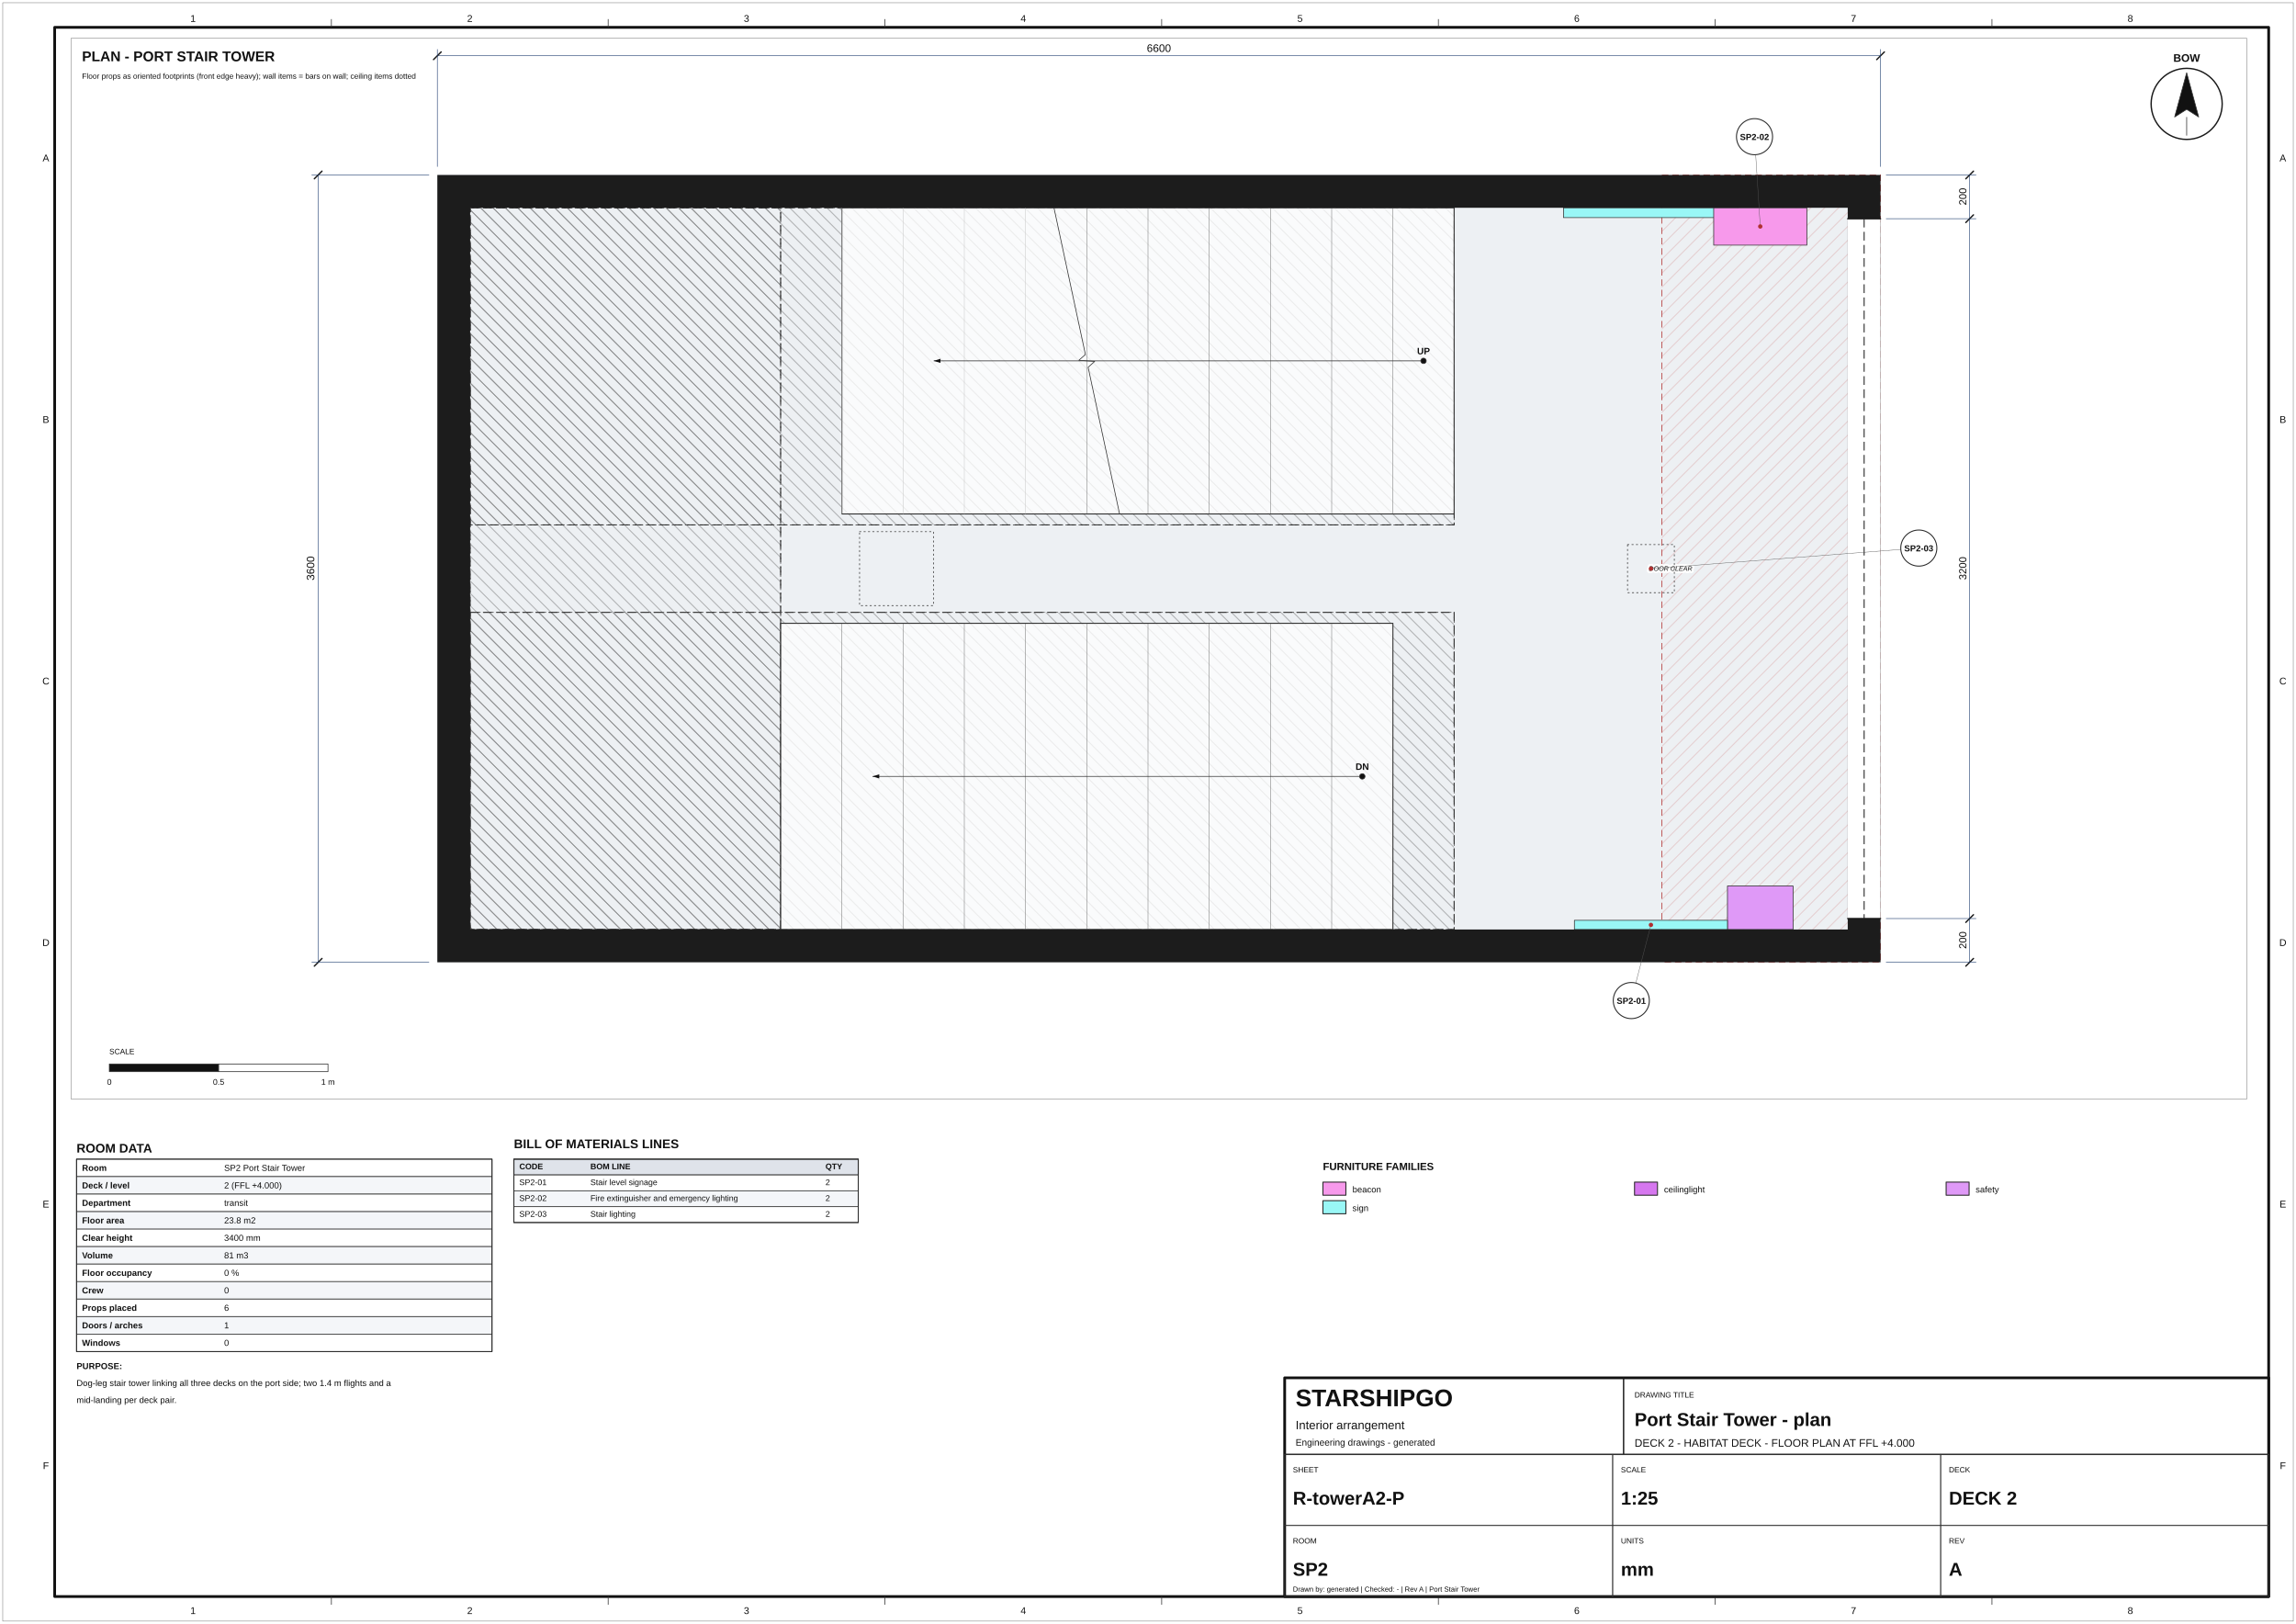
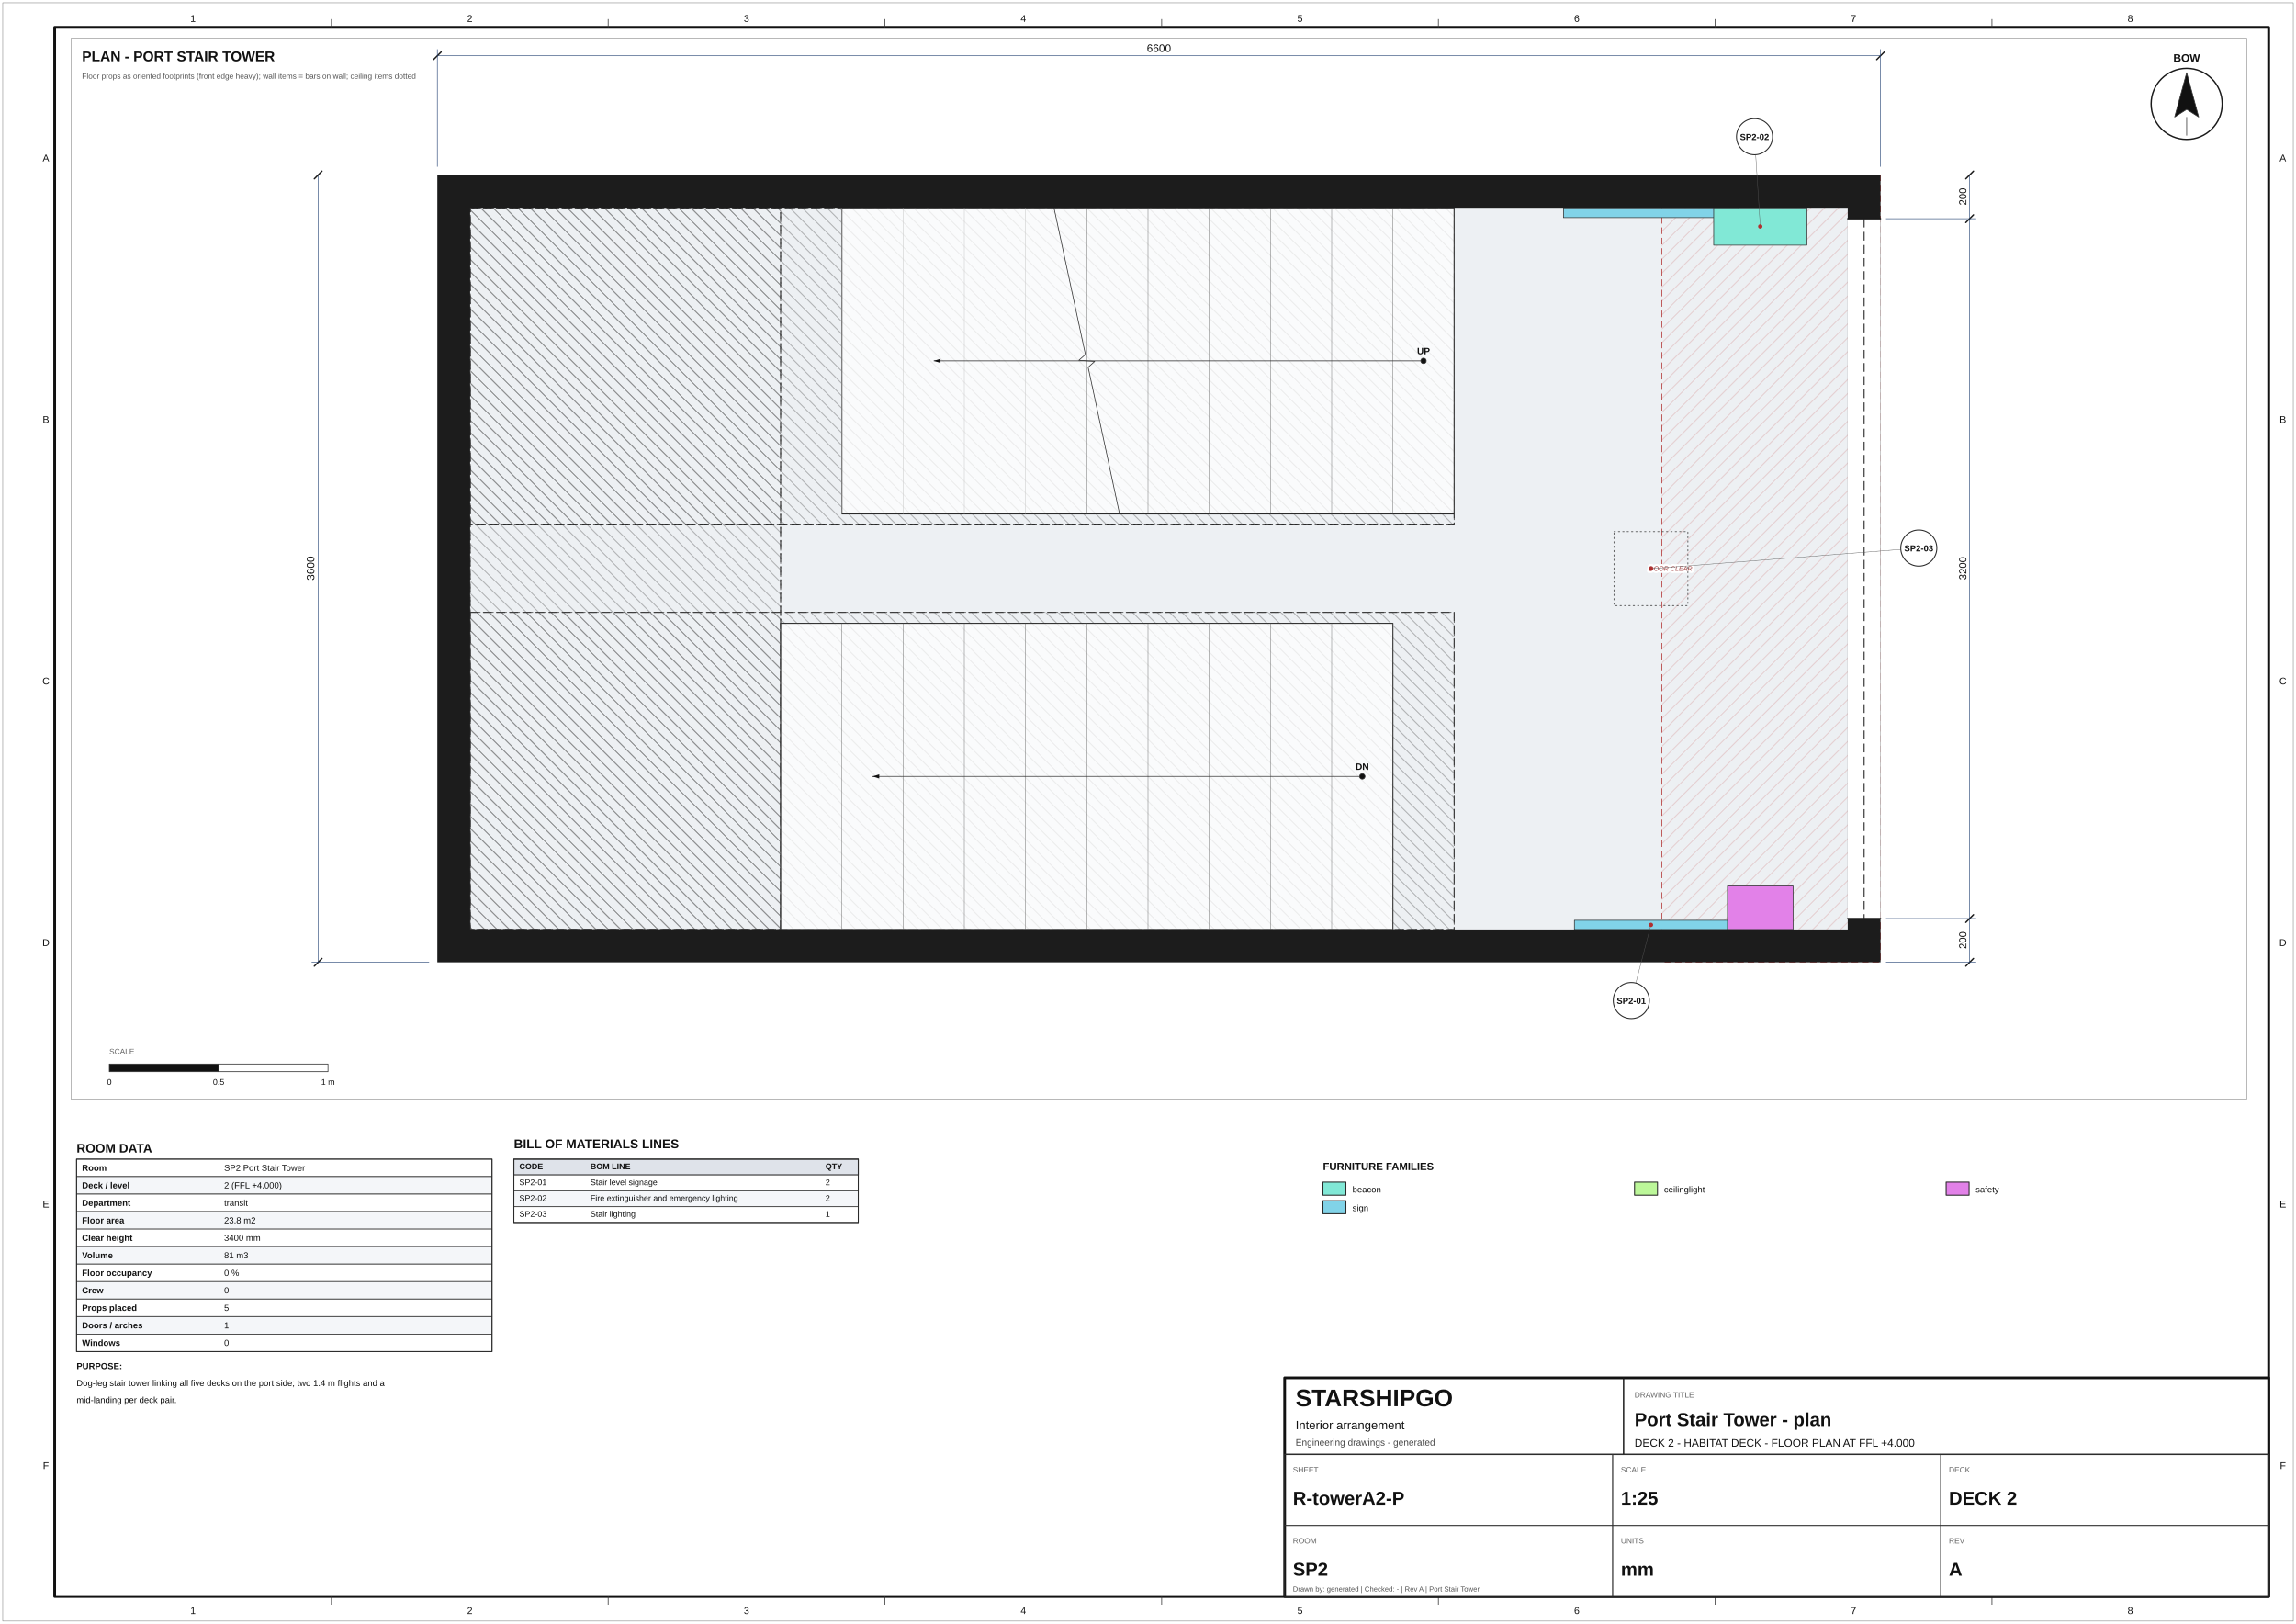
<svg xmlns="http://www.w3.org/2000/svg" width="420mm" height="297mm" viewBox="0 0 420 297">
  <style>
.t{font-family:Arial, Helvetica, 'DejaVu Sans', sans-serif;fill:#111}
.b{font-weight:bold}.i{font-style:italic}
.h{stroke:#111;stroke-width:.5;stroke-linejoin:round;stroke-linecap:round}
.m{stroke:#1a1a1a;stroke-width:.25;stroke-linejoin:round;stroke-linecap:round}
.n{stroke:#2a2a2a;stroke-width:.18;stroke-linejoin:round}
.f{stroke:#333;stroke-width:.13;stroke-linejoin:round}
.x{stroke:#555;stroke-width:.07}
.g{stroke:#9a9a9a;stroke-width:.1}
.gg{stroke:#c4c4c4;stroke-width:.08}
.d{stroke:#1d3c6e;stroke-width:.1}
.dsh{stroke:#222;stroke-width:.18;stroke-dasharray:1.6 .8}
.dot{stroke:#444;stroke-width:.14;stroke-dasharray:.25 .55;stroke-linecap:round}
.hid{stroke:#777;stroke-width:.12;stroke-dasharray:1 .7}
.cl{stroke:#b03030;stroke-width:.12;stroke-dasharray:5 1 1 1}
.cut{stroke:#b03030;stroke-width:.35;stroke-dasharray:6 1.2 1.2 1.2}
.red{stroke:#b03030;stroke-width:.13;stroke-dasharray:1.2 .7}
.none{stroke:none}
.halo{paint-order:stroke;stroke:#fff;stroke-width:.8;stroke-linejoin:round}
</style>
  <defs>
    <pattern id="hSlab" width="1.4" height="1.4" patternUnits="userSpaceOnUse" patternTransform="rotate(45)">
      <rect width="1.4" height="1.4" fill="#ececec" />
      <line x1="0" y1="0" x2="0" y2="1.4" stroke="#222" stroke-width=".13" />
    </pattern>
    <pattern id="hHull" width="1" height="1" patternUnits="userSpaceOnUse" patternTransform="rotate(45)">
      <rect width="1" height="1" fill="#c9d0da" />
      <line x1="0" y1="0" x2="0" y2="1" stroke="#111" stroke-width=".2" />
      <line x1="0" y1="0" x2="1" y2="0" stroke="#111" stroke-width=".1" />
    </pattern>
    <pattern id="hHole" width="1.6" height="1.6" patternUnits="userSpaceOnUse" patternTransform="rotate(-45)">
      <line x1="0" y1="0" x2="0" y2="1.6" stroke="#444" stroke-width=".12" />
    </pattern>
    <pattern id="hZone" width="1.8" height="1.8" patternUnits="userSpaceOnUse" patternTransform="rotate(45)">
      <line x1="0" y1="0" x2="0" y2="1.8" stroke="#d08080" stroke-width=".1" />
    </pattern>
    <pattern id="hPlen" width="1.6" height="1.6" patternUnits="userSpaceOnUse">
      <circle cx=".4" cy=".4" r=".12" fill="#888" />
      <circle cx="1.2" cy="1.2" r=".12" fill="#888" />
    </pattern>
    <pattern id="hGlass" width="2" height="2" patternUnits="userSpaceOnUse" patternTransform="rotate(45)">
      <rect width="2" height="2" fill="#d6ecf7" />
      <line x1="0" y1="0" x2="0" y2="2" stroke="#5a9abb" stroke-width=".08" />
    </pattern>
    <pattern id="hFloor" width="1.2" height="1.2" patternUnits="userSpaceOnUse" patternTransform="rotate(-45)">
      <rect width="1.2" height="1.2" fill="#f2f2f2" />
      <line x1="0" y1="0" x2="0" y2="1.2" stroke="#555" stroke-width=".1" />
    </pattern>
  </defs>
  <rect x="0" y="0" width="420" height="297" fill="#ffffff" />
  <rect x="13" y="7" width="398" height="194" class="x" fill="none" />
  <polygon points="80,32 344,32 344,176 80,176" class="none" fill="#edf0f3" />
  <polygon points="304,32 344,32 344,176 304,176" class="red" fill="url(#hZone)" />
-   <text x="305.6" y="104.4" font-size="1.2" class="t i halo" text-anchor="middle" fill="#a04040">DOOR CLEAR</text>
+   <text x="305.6" y="104.4" font-size="1.2" class="t i halo" text-anchor="middle" style="fill:#a04040">DOOR CLEAR</text>
  <polygon points="86,38 266,38 266,96 86,96" class="dsh" fill="url(#hHole)" />
  <polygon points="86,112 266,112 266,170 86,170" class="dsh" fill="url(#hHole)" />
  <polygon points="86,38 142.8,38 142.8,170 86,170" class="dsh" fill="url(#hHole)" />
  <polygon points="86,38 266,38 266,96 86,96" class="dot" fill="none" />
  <polygon points="86,112 266,112 266,170 86,170" class="dot" fill="none" />
  <polygon points="86,38 142.8,38 142.8,170 86,170" class="dot" fill="none" />
-   <polygon points="328,170 316,170 316,162.04 328,162.04" class="f" fill="#df99f7" />
-   <polygon points="286,38 318,38 318,39.8 286,39.8" class="f" fill="#99f7f6" />
-   <polygon points="316,170 288,170 288,168.32 316,168.32" class="f" fill="#99f7f6" />
-   <polygon points="313.48,38 330.52,38 330.52,44.84 313.48,44.84" class="f" fill="#f799eb" />
-   <polygon points="297.72,99.6 306.28,99.6 306.28,108.4 297.72,108.4" class="dot" fill="none" />
-   <polygon points="157.24,97.24 170.76,97.24 170.76,110.76 157.24,110.76" class="dot" fill="none" />
+   <polygon points="328,170 316,170 316,162.04 328,162.04" class="f" fill="#e281e8" />
+   <polygon points="286,38 318,38 318,39.8 286,39.8" class="f" fill="#81d3e8" />
+   <polygon points="316,170 288,170 288,168.32 316,168.32" class="f" fill="#81d3e8" />
+   <polygon points="313.48,38 330.52,38 330.52,44.84 313.48,44.84" class="f" fill="#81e8d6" />
+   <polygon points="295.24,97.24 308.76,97.24 308.76,110.76 295.24,110.76" class="dot" fill="none" />
  <polygon points="266,38 154,38 154,94 266,94" class="hid" fill="none" />
  <polygon points="142.8,114 254.8,114 254.8,170 142.8,170" class="hid" fill="none" />
-   <polygon points="934,38 1046,38 1046,94 934,94" class="hid" fill="none" />
-   <polygon points="1057.2,114 945.2,114 945.2,170 1057.2,170" class="hid" fill="none" />
  <polygon points="142.8,114 254.8,114 254.8,170 142.8,170" class="n" fill="#ffffff" fill-opacity="0.75" />
  <line x1="142.8" y1="114" x2="142.8" y2="170" class="x" />
  <line x1="154" y1="114" x2="154" y2="170" class="x" />
  <line x1="165.2" y1="114" x2="165.2" y2="170" class="x" />
  <line x1="176.4" y1="114" x2="176.4" y2="170" class="x" />
  <line x1="187.6" y1="114" x2="187.6" y2="170" class="x" />
  <line x1="198.8" y1="114" x2="198.8" y2="170" class="x" />
  <line x1="210" y1="114" x2="210" y2="170" class="x" />
  <line x1="221.2" y1="114" x2="221.2" y2="170" class="x" />
  <line x1="232.4" y1="114" x2="232.4" y2="170" class="x" />
  <line x1="243.6" y1="114" x2="243.6" y2="170" class="x" />
  <line x1="254.8" y1="114" x2="254.8" y2="170" class="x" />
  <line x1="249.2" y1="142" x2="159.6" y2="142" class="f" />
  <polygon points="159.6,142 160.84,141.62 160.84,142.38" class="none" fill="#111" />
  <text x="249.2" y="140.8" font-size="1.7" class="t b" text-anchor="middle">DN</text>
  <circle cx="249.2" cy="142" r="0.5" class="f" fill="#111" />
  <polygon points="266,38 154,38 154,94 266,94" class="n" fill="#ffffff" fill-opacity="0.75" />
  <line x1="266" y1="38" x2="266" y2="94" class="x" />
  <line x1="254.8" y1="38" x2="254.8" y2="94" class="x" />
  <line x1="243.6" y1="38" x2="243.6" y2="94" class="x" />
  <line x1="232.4" y1="38" x2="232.4" y2="94" class="x" />
  <line x1="221.2" y1="38" x2="221.2" y2="94" class="x" />
  <line x1="210" y1="38" x2="210" y2="94" class="x" />
  <line x1="198.8" y1="38" x2="198.8" y2="94" class="x" />
  <line x1="187.6" y1="38" x2="187.6" y2="94" class="gg" />
  <line x1="176.4" y1="38" x2="176.4" y2="94" class="gg" />
  <line x1="165.2" y1="38" x2="165.2" y2="94" class="gg" />
  <line x1="154" y1="38" x2="154" y2="94" class="gg" />
  <polyline points="192.8,38 198.55,64.83 197.35,65.9 200.25,66.1 199.05,67.17 204.8,94" class="f" fill="none" />
  <line x1="260.4" y1="66" x2="170.8" y2="66" class="f" />
  <polygon points="170.8,66 172.04,65.62 172.04,66.38" class="none" fill="#111" />
  <text x="260.4" y="64.8" font-size="1.7" class="t b" text-anchor="middle">UP</text>
  <circle cx="260.4" cy="66" r="0.5" class="f" fill="#111" />
-   <polygon points="1057.2,114 945.2,114 945.2,170 1057.2,170" class="n" fill="#ffffff" fill-opacity="0.75" />
-   <line x1="1057.2" y1="114" x2="1057.2" y2="170" class="x" />
-   <line x1="1046" y1="114" x2="1046" y2="170" class="x" />
-   <line x1="1034.8" y1="114" x2="1034.8" y2="170" class="x" />
-   <line x1="1023.6" y1="114" x2="1023.6" y2="170" class="x" />
-   <line x1="1012.4" y1="114" x2="1012.4" y2="170" class="x" />
-   <line x1="1001.2" y1="114" x2="1001.2" y2="170" class="x" />
-   <line x1="990" y1="114" x2="990" y2="170" class="x" />
-   <line x1="978.8" y1="114" x2="978.8" y2="170" class="x" />
-   <line x1="967.6" y1="114" x2="967.6" y2="170" class="x" />
-   <line x1="956.4" y1="114" x2="956.4" y2="170" class="x" />
-   <line x1="945.2" y1="114" x2="945.2" y2="170" class="x" />
-   <line x1="950.8" y1="142" x2="1040.4" y2="142" class="f" />
-   <polygon points="1040.4,142 1039.16,142.38 1039.16,141.62" class="none" fill="#111" />
-   <text x="950.8" y="140.8" font-size="1.7" class="t b" text-anchor="middle">DN</text>
-   <circle cx="950.8" cy="142" r="0.5" class="f" fill="#111" />
-   <polygon points="934,38 1046,38 1046,94 934,94" class="n" fill="#ffffff" fill-opacity="0.75" />
-   <line x1="934" y1="38" x2="934" y2="94" class="x" />
-   <line x1="945.2" y1="38" x2="945.2" y2="94" class="x" />
-   <line x1="956.4" y1="38" x2="956.4" y2="94" class="x" />
-   <line x1="967.6" y1="38" x2="967.6" y2="94" class="x" />
-   <line x1="978.8" y1="38" x2="978.8" y2="94" class="x" />
-   <line x1="990" y1="38" x2="990" y2="94" class="x" />
-   <line x1="1001.2" y1="38" x2="1001.2" y2="94" class="x" />
-   <line x1="1012.4" y1="38" x2="1012.4" y2="94" class="gg" />
-   <line x1="1023.6" y1="38" x2="1023.6" y2="94" class="gg" />
-   <line x1="1034.8" y1="38" x2="1034.8" y2="94" class="gg" />
-   <line x1="1046" y1="38" x2="1046" y2="94" class="gg" />
-   <polyline points="1007.2,38 1001.45,64.83 999.91,65.32 1002.49,66.68 1000.95,67.17 995.2,94" class="f" fill="none" />
-   <line x1="939.6" y1="66" x2="1029.2" y2="66" class="f" />
-   <polygon points="1029.2,66 1027.96,66.38 1027.96,65.62" class="none" fill="#111" />
-   <text x="939.6" y="64.8" font-size="1.7" class="t b" text-anchor="middle">UP</text>
-   <circle cx="939.6" cy="66" r="0.5" class="f" fill="#111" />
  <path d="M80 32 L344 32 L344 176 L80 176Z M86 38 L338 38 L338 170 L86 170Z " class="none" fill="#1c1c1c" fill-rule="evenodd" />
  <polygon points="344,40 344,168 338,168 338,40" class="none" fill="#ffffff" />
  <line x1="344" y1="40" x2="338" y2="40" class="m" />
  <line x1="344" y1="168" x2="338" y2="168" class="m" />
  <line x1="341" y1="40" x2="341" y2="168" class="dsh" />
  <line x1="299.23" y1="179.81" x2="302" y2="169.16" class="x" />
  <circle cx="302" cy="169.16" r="0.4" class="none" fill="#b03030" />
  <line x1="321.16" y1="28.29" x2="322" y2="41.42" class="x" />
  <circle cx="322" cy="41.42" r="0.4" class="none" fill="#b03030" />
  <line x1="347.71" y1="100.49" x2="302" y2="104" class="x" />
  <circle cx="302" cy="104" r="0.4" class="none" fill="#b03030" />
  <circle cx="298.41" cy="183" r="3.3" class="n" fill="#fff" />
  <text x="298.41" y="183.6" font-size="1.6" class="t b" text-anchor="middle">SP2-01</text>
  <circle cx="320.95" cy="25" r="3.3" class="n" fill="#fff" />
  <text x="320.95" y="25.6" font-size="1.6" class="t b" text-anchor="middle">SP2-02</text>
  <circle cx="351" cy="100.24" r="3.3" class="n" fill="#fff" />
  <text x="351" y="100.84" font-size="1.6" class="t b" text-anchor="middle">SP2-03</text>
  <line x1="80" y1="10.2" x2="344" y2="10.2" class="d" />
  <line x1="79.3" y1="10.9" x2="80.7" y2="9.5" class="m" />
  <line x1="343.3" y1="10.9" x2="344.7" y2="9.5" class="m" />
  <line x1="80" y1="30.5" x2="80" y2="9" class="d" />
  <line x1="344" y1="30.5" x2="344" y2="9" class="d" />
  <text x="212" y="9.5" font-size="2" class="t" text-anchor="middle">6600</text>
  <line x1="58.2" y1="32" x2="58.2" y2="176" class="d" />
  <line x1="57.5" y1="32.7" x2="58.9" y2="31.3" class="m" />
  <line x1="57.5" y1="176.7" x2="58.9" y2="175.3" class="m" />
  <line x1="78.5" y1="32" x2="57" y2="32" class="d" />
  <line x1="78.5" y1="176" x2="57" y2="176" class="d" />
  <text x="57.5" y="106.16" font-size="2" class="t" transform="rotate(-90 57.5 106.16)">3600</text>
  <line x1="360.3" y1="32" x2="360.3" y2="176" class="d" />
  <line x1="359.6" y1="32.7" x2="361" y2="31.3" class="m" />
  <line x1="345" y1="32" x2="361.5" y2="32" class="d" />
  <line x1="359.6" y1="40.7" x2="361" y2="39.3" class="m" />
  <line x1="345" y1="40" x2="361.5" y2="40" class="d" />
  <line x1="359.6" y1="168.7" x2="361" y2="167.3" class="m" />
  <line x1="345" y1="168" x2="361.5" y2="168" class="d" />
  <line x1="359.6" y1="176.7" x2="361" y2="175.3" class="m" />
  <line x1="345" y1="176" x2="361.5" y2="176" class="d" />
  <text x="359.7" y="37.54" font-size="1.9" class="t" transform="rotate(-90 359.7 37.54)">200</text>
  <text x="359.7" y="106.05" font-size="1.9" class="t" transform="rotate(-90 359.7 106.05)">3200</text>
  <text x="359.7" y="173.54" font-size="1.9" class="t" transform="rotate(-90 359.7 173.54)">200</text>
  <circle cx="400" cy="19" r="6.5" class="m" fill="#fff" />
  <polygon points="400,13.3 402.2,21.4 400,20 397.8,21.4" class="f" fill="#111" />
  <line x1="400" y1="21.4" x2="400" y2="24.8" class="f" />
  <text x="400" y="11.3" font-size="2" class="t b" text-anchor="middle">BOW</text>
-   <text x="20" y="192.8" font-size="1.4" class="t" fill="#666">SCALE</text>
+   <text x="20" y="192.8" font-size="1.4" class="t" style="fill:#666">SCALE</text>
  <rect x="20" y="194.6" width="20" height="1.4" class="f" fill="#111" />
  <rect x="40" y="194.6" width="20" height="1.4" class="f" fill="#fff" />
  <text x="20" y="198.4" font-size="1.5" class="t" text-anchor="middle">0</text>
  <text x="40" y="198.4" font-size="1.5" class="t" text-anchor="middle">0.5</text>
  <text x="60" y="198.4" font-size="1.5" class="t" text-anchor="middle">1 m</text>
  <text x="14" y="210.8" font-size="2.3" class="t b">ROOM DATA</text>
  <rect x="14" y="212" width="76" height="3.2" class="f" fill="#ffffff" />
  <text x="15" y="214.15" font-size="1.6" class="t b">Room</text>
  <text x="41" y="214.15" font-size="1.6" class="t">SP2  Port Stair Tower</text>
  <rect x="14" y="215.2" width="76" height="3.2" class="f" fill="#f4f6f9" />
  <text x="15" y="217.35" font-size="1.6" class="t b">Deck / level</text>
  <text x="41" y="217.35" font-size="1.6" class="t">2  (FFL +4.000)</text>
  <rect x="14" y="218.4" width="76" height="3.2" class="f" fill="#ffffff" />
  <text x="15" y="220.55" font-size="1.6" class="t b">Department</text>
  <text x="41" y="220.55" font-size="1.6" class="t">transit</text>
  <rect x="14" y="221.6" width="76" height="3.2" class="f" fill="#f4f6f9" />
  <text x="15" y="223.75" font-size="1.6" class="t b">Floor area</text>
  <text x="41" y="223.75" font-size="1.6" class="t">23.8 m2</text>
  <rect x="14" y="224.8" width="76" height="3.2" class="f" fill="#ffffff" />
  <text x="15" y="226.95" font-size="1.6" class="t b">Clear height</text>
  <text x="41" y="226.95" font-size="1.6" class="t">3400 mm</text>
  <rect x="14" y="228" width="76" height="3.2" class="f" fill="#f4f6f9" />
  <text x="15" y="230.15" font-size="1.6" class="t b">Volume</text>
  <text x="41" y="230.15" font-size="1.6" class="t">81 m3</text>
  <rect x="14" y="231.2" width="76" height="3.2" class="f" fill="#ffffff" />
  <text x="15" y="233.35" font-size="1.6" class="t b">Floor occupancy</text>
  <text x="41" y="233.35" font-size="1.6" class="t">0 %</text>
  <rect x="14" y="234.4" width="76" height="3.2" class="f" fill="#f4f6f9" />
  <text x="15" y="236.55" font-size="1.6" class="t b">Crew</text>
  <text x="41" y="236.55" font-size="1.6" class="t">0</text>
  <rect x="14" y="237.6" width="76" height="3.2" class="f" fill="#ffffff" />
  <text x="15" y="239.75" font-size="1.6" class="t b">Props placed</text>
-   <text x="41" y="239.75" font-size="1.6" class="t">6</text>
+   <text x="41" y="239.75" font-size="1.6" class="t">5</text>
  <rect x="14" y="240.8" width="76" height="3.2" class="f" fill="#f4f6f9" />
  <text x="15" y="242.95" font-size="1.6" class="t b">Doors / arches</text>
  <text x="41" y="242.95" font-size="1.6" class="t">1</text>
  <rect x="14" y="244" width="76" height="3.2" class="f" fill="#ffffff" />
  <text x="15" y="246.15" font-size="1.6" class="t b">Windows</text>
  <text x="41" y="246.15" font-size="1.6" class="t">0</text>
  <rect x="14" y="212" width="76" height="35.2" class="n" fill="none" />
  <text x="14" y="250.4" font-size="1.6" class="t b">PURPOSE:</text>
-   <text x="14" y="253.5" font-size="1.6" class="t">Dog-leg stair tower linking all three decks on the port side; two 1.4 m flights and a</text>
+   <text x="14" y="253.5" font-size="1.6" class="t">Dog-leg stair tower linking all five decks on the port side; two 1.4 m flights and a</text>
  <text x="14" y="256.6" font-size="1.6" class="t">mid-landing per deck pair.</text>
  <text x="94" y="210" font-size="2.3" class="t b">BILL OF MATERIALS LINES</text>
  <rect x="94" y="212" width="63" height="2.9" class="n" fill="#dfe3ea" />
  <text x="95" y="213.85" font-size="1.5" class="t b">CODE</text>
  <text x="108" y="213.85" font-size="1.5" class="t b">BOM LINE</text>
  <text x="151" y="213.85" font-size="1.5" class="t b">QTY</text>
  <rect x="94" y="214.9" width="63" height="2.9" class="f" fill="#ffffff" />
  <text x="95" y="216.75" font-size="1.5" class="t">SP2-01</text>
  <text x="108" y="216.75" font-size="1.5" class="t">Stair level signage</text>
  <text x="151" y="216.75" font-size="1.5" class="t">2</text>
  <rect x="94" y="217.8" width="63" height="2.9" class="f" fill="#f4f6f9" />
  <text x="95" y="219.65" font-size="1.5" class="t">SP2-02</text>
  <text x="108" y="219.65" font-size="1.5" class="t">Fire extinguisher and emergency lighting</text>
  <text x="151" y="219.65" font-size="1.5" class="t">2</text>
  <rect x="94" y="220.7" width="63" height="2.9" class="f" fill="#ffffff" />
  <text x="95" y="222.55" font-size="1.5" class="t">SP2-03</text>
  <text x="108" y="222.55" font-size="1.5" class="t">Stair lighting</text>
-   <text x="151" y="222.55" font-size="1.5" class="t">2</text>
+   <text x="151" y="222.55" font-size="1.5" class="t">1</text>
  <rect x="94" y="212" width="63" height="11.6" class="n" fill="none" />
  <text x="242" y="214" font-size="1.9" class="t b">FURNITURE FAMILIES</text>
-   <rect x="242" y="216.2" width="4.2" height="2.4" class="n" fill="#f799eb" />
+   <rect x="242" y="216.2" width="4.2" height="2.4" class="n" fill="#81e8d6" />
  <text x="247.4" y="218.1" font-size="1.6" class="t">beacon</text>
-   <rect x="299" y="216.2" width="4.2" height="2.4" class="n" fill="#d677ef" />
+   <rect x="299" y="216.2" width="4.2" height="2.4" class="n" fill="#bcf799" />
  <text x="304.4" y="218.1" font-size="1.6" class="t">ceilinglight</text>
-   <rect x="356" y="216.2" width="4.2" height="2.4" class="n" fill="#df99f7" />
+   <rect x="356" y="216.2" width="4.2" height="2.4" class="n" fill="#e281e8" />
  <text x="361.4" y="218.1" font-size="1.6" class="t">safety</text>
-   <rect x="242" y="219.6" width="4.2" height="2.4" class="n" fill="#99f7f6" />
+   <rect x="242" y="219.6" width="4.2" height="2.4" class="n" fill="#81d3e8" />
  <text x="247.4" y="221.5" font-size="1.6" class="t">sign</text>
  <text x="15" y="11.2" font-size="2.6" class="t b">PLAN - PORT STAIR TOWER</text>
-   <text x="15" y="14.4" font-size="1.4" class="t" fill="#555">Floor props as oriented footprints (front edge heavy); wall items = bars on wall; ceiling items dotted</text>
+   <text x="15" y="14.4" font-size="1.4" class="t" style="fill:#555">Floor props as oriented footprints (front edge heavy); wall items = bars on wall; ceiling items dotted</text>
  <rect x="0.5" y="0.5" width="419" height="296" class="x" fill="none" />
  <rect x="10" y="5" width="405" height="287" class="h" fill="none" />
  <text x="35.31" y="4" font-size="1.8" class="t" text-anchor="middle">1</text>
  <text x="35.31" y="295.2" font-size="1.8" class="t" text-anchor="middle">1</text>
  <text x="85.94" y="4" font-size="1.8" class="t" text-anchor="middle">2</text>
  <text x="85.94" y="295.2" font-size="1.8" class="t" text-anchor="middle">2</text>
  <line x1="60.62" y1="3.5" x2="60.62" y2="5" class="f" />
  <line x1="60.62" y1="292" x2="60.62" y2="293.5" class="f" />
  <text x="136.56" y="4" font-size="1.8" class="t" text-anchor="middle">3</text>
  <text x="136.56" y="295.2" font-size="1.8" class="t" text-anchor="middle">3</text>
  <line x1="111.25" y1="3.5" x2="111.25" y2="5" class="f" />
  <line x1="111.25" y1="292" x2="111.25" y2="293.5" class="f" />
  <text x="187.19" y="4" font-size="1.8" class="t" text-anchor="middle">4</text>
  <text x="187.19" y="295.2" font-size="1.8" class="t" text-anchor="middle">4</text>
  <line x1="161.88" y1="3.5" x2="161.88" y2="5" class="f" />
  <line x1="161.88" y1="292" x2="161.88" y2="293.5" class="f" />
  <text x="237.81" y="4" font-size="1.8" class="t" text-anchor="middle">5</text>
  <text x="237.81" y="295.2" font-size="1.8" class="t" text-anchor="middle">5</text>
  <line x1="212.5" y1="3.5" x2="212.5" y2="5" class="f" />
  <line x1="212.5" y1="292" x2="212.5" y2="293.5" class="f" />
  <text x="288.44" y="4" font-size="1.8" class="t" text-anchor="middle">6</text>
  <text x="288.44" y="295.2" font-size="1.8" class="t" text-anchor="middle">6</text>
  <line x1="263.12" y1="3.5" x2="263.12" y2="5" class="f" />
  <line x1="263.12" y1="292" x2="263.12" y2="293.5" class="f" />
  <text x="339.06" y="4" font-size="1.8" class="t" text-anchor="middle">7</text>
  <text x="339.06" y="295.2" font-size="1.8" class="t" text-anchor="middle">7</text>
  <line x1="313.75" y1="3.5" x2="313.75" y2="5" class="f" />
  <line x1="313.75" y1="292" x2="313.75" y2="293.5" class="f" />
  <text x="389.69" y="4" font-size="1.8" class="t" text-anchor="middle">8</text>
  <text x="389.69" y="295.2" font-size="1.8" class="t" text-anchor="middle">8</text>
  <line x1="364.38" y1="3.5" x2="364.38" y2="5" class="f" />
  <line x1="364.38" y1="292" x2="364.38" y2="293.5" class="f" />
  <text x="8.4" y="29.52" font-size="1.8" class="t" text-anchor="middle">A</text>
  <text x="417.6" y="29.52" font-size="1.8" class="t" text-anchor="middle">A</text>
  <text x="8.4" y="77.35" font-size="1.8" class="t" text-anchor="middle">B</text>
  <text x="417.6" y="77.35" font-size="1.8" class="t" text-anchor="middle">B</text>
  <text x="8.4" y="125.18" font-size="1.8" class="t" text-anchor="middle">C</text>
  <text x="417.6" y="125.18" font-size="1.8" class="t" text-anchor="middle">C</text>
  <text x="8.4" y="173.02" font-size="1.8" class="t" text-anchor="middle">D</text>
  <text x="417.6" y="173.02" font-size="1.8" class="t" text-anchor="middle">D</text>
  <text x="8.4" y="220.85" font-size="1.8" class="t" text-anchor="middle">E</text>
  <text x="417.6" y="220.85" font-size="1.8" class="t" text-anchor="middle">E</text>
  <text x="8.4" y="268.68" font-size="1.8" class="t" text-anchor="middle">F</text>
  <text x="417.6" y="268.68" font-size="1.8" class="t" text-anchor="middle">F</text>
  <rect x="235" y="252" width="180" height="40" class="h" fill="#ffffff" />
  <line x1="235" y1="266" x2="415" y2="266" class="m" />
  <line x1="297" y1="252" x2="297" y2="266" class="m" />
  <text x="237" y="257.2" font-size="4.4" class="t b">STARSHIPGO</text>
  <text x="237" y="261.4" font-size="2.2" class="t">Interior arrangement</text>
-   <text x="237" y="264.4" font-size="1.7" class="t" fill="#444">Engineering drawings - generated</text>
-   <text x="299" y="255.6" font-size="1.4" class="t" fill="#666">DRAWING TITLE</text>
+   <text x="237" y="264.4" font-size="1.7" class="t" style="fill:#444">Engineering drawings - generated</text>
+   <text x="299" y="255.6" font-size="1.4" class="t" style="fill:#666">DRAWING TITLE</text>
  <text x="299" y="260.8" font-size="3.4" class="t b">Port Stair Tower - plan</text>
  <text x="299" y="264.6" font-size="2" class="t">DECK 2 - HABITAT DECK  -  FLOOR PLAN AT FFL +4.000</text>
  <rect x="235" y="266" width="60" height="13" class="f" fill="none" />
-   <text x="236.5" y="269.3" font-size="1.4" class="t" fill="#666">SHEET</text>
+   <text x="236.5" y="269.3" font-size="1.4" class="t" style="fill:#666">SHEET</text>
  <text x="236.5" y="275.2" font-size="3.4" class="t b">R-towerA2-P</text>
  <rect x="295" y="266" width="60" height="13" class="f" fill="none" />
-   <text x="296.5" y="269.3" font-size="1.4" class="t" fill="#666">SCALE</text>
+   <text x="296.5" y="269.3" font-size="1.4" class="t" style="fill:#666">SCALE</text>
  <text x="296.5" y="275.2" font-size="3.4" class="t b">1:25</text>
  <rect x="355" y="266" width="60" height="13" class="f" fill="none" />
-   <text x="356.5" y="269.3" font-size="1.4" class="t" fill="#666">DECK</text>
+   <text x="356.5" y="269.3" font-size="1.4" class="t" style="fill:#666">DECK</text>
  <text x="356.5" y="275.2" font-size="3.4" class="t b">DECK 2</text>
  <rect x="235" y="279" width="60" height="13" class="f" fill="none" />
-   <text x="236.5" y="282.3" font-size="1.4" class="t" fill="#666">ROOM</text>
+   <text x="236.5" y="282.3" font-size="1.4" class="t" style="fill:#666">ROOM</text>
  <text x="236.5" y="288.2" font-size="3.4" class="t b">SP2</text>
  <rect x="295" y="279" width="60" height="13" class="f" fill="none" />
-   <text x="296.5" y="282.3" font-size="1.4" class="t" fill="#666">UNITS</text>
+   <text x="296.5" y="282.3" font-size="1.4" class="t" style="fill:#666">UNITS</text>
  <text x="296.5" y="288.2" font-size="3.4" class="t b">mm</text>
  <rect x="355" y="279" width="60" height="13" class="f" fill="none" />
-   <text x="356.5" y="282.3" font-size="1.4" class="t" fill="#666">REV</text>
+   <text x="356.5" y="282.3" font-size="1.4" class="t" style="fill:#666">REV</text>
  <text x="356.5" y="288.2" font-size="3.4" class="t b">A</text>
-   <text x="236.5" y="291.1" font-size="1.3" class="t" fill="#555">Drawn by: generated   |   Checked: -   |   Rev A   |   Port Stair Tower</text>
+   <text x="236.5" y="291.1" font-size="1.3" class="t" style="fill:#555">Drawn by: generated   |   Checked: -   |   Rev A   |   Port Stair Tower</text>
</svg>
